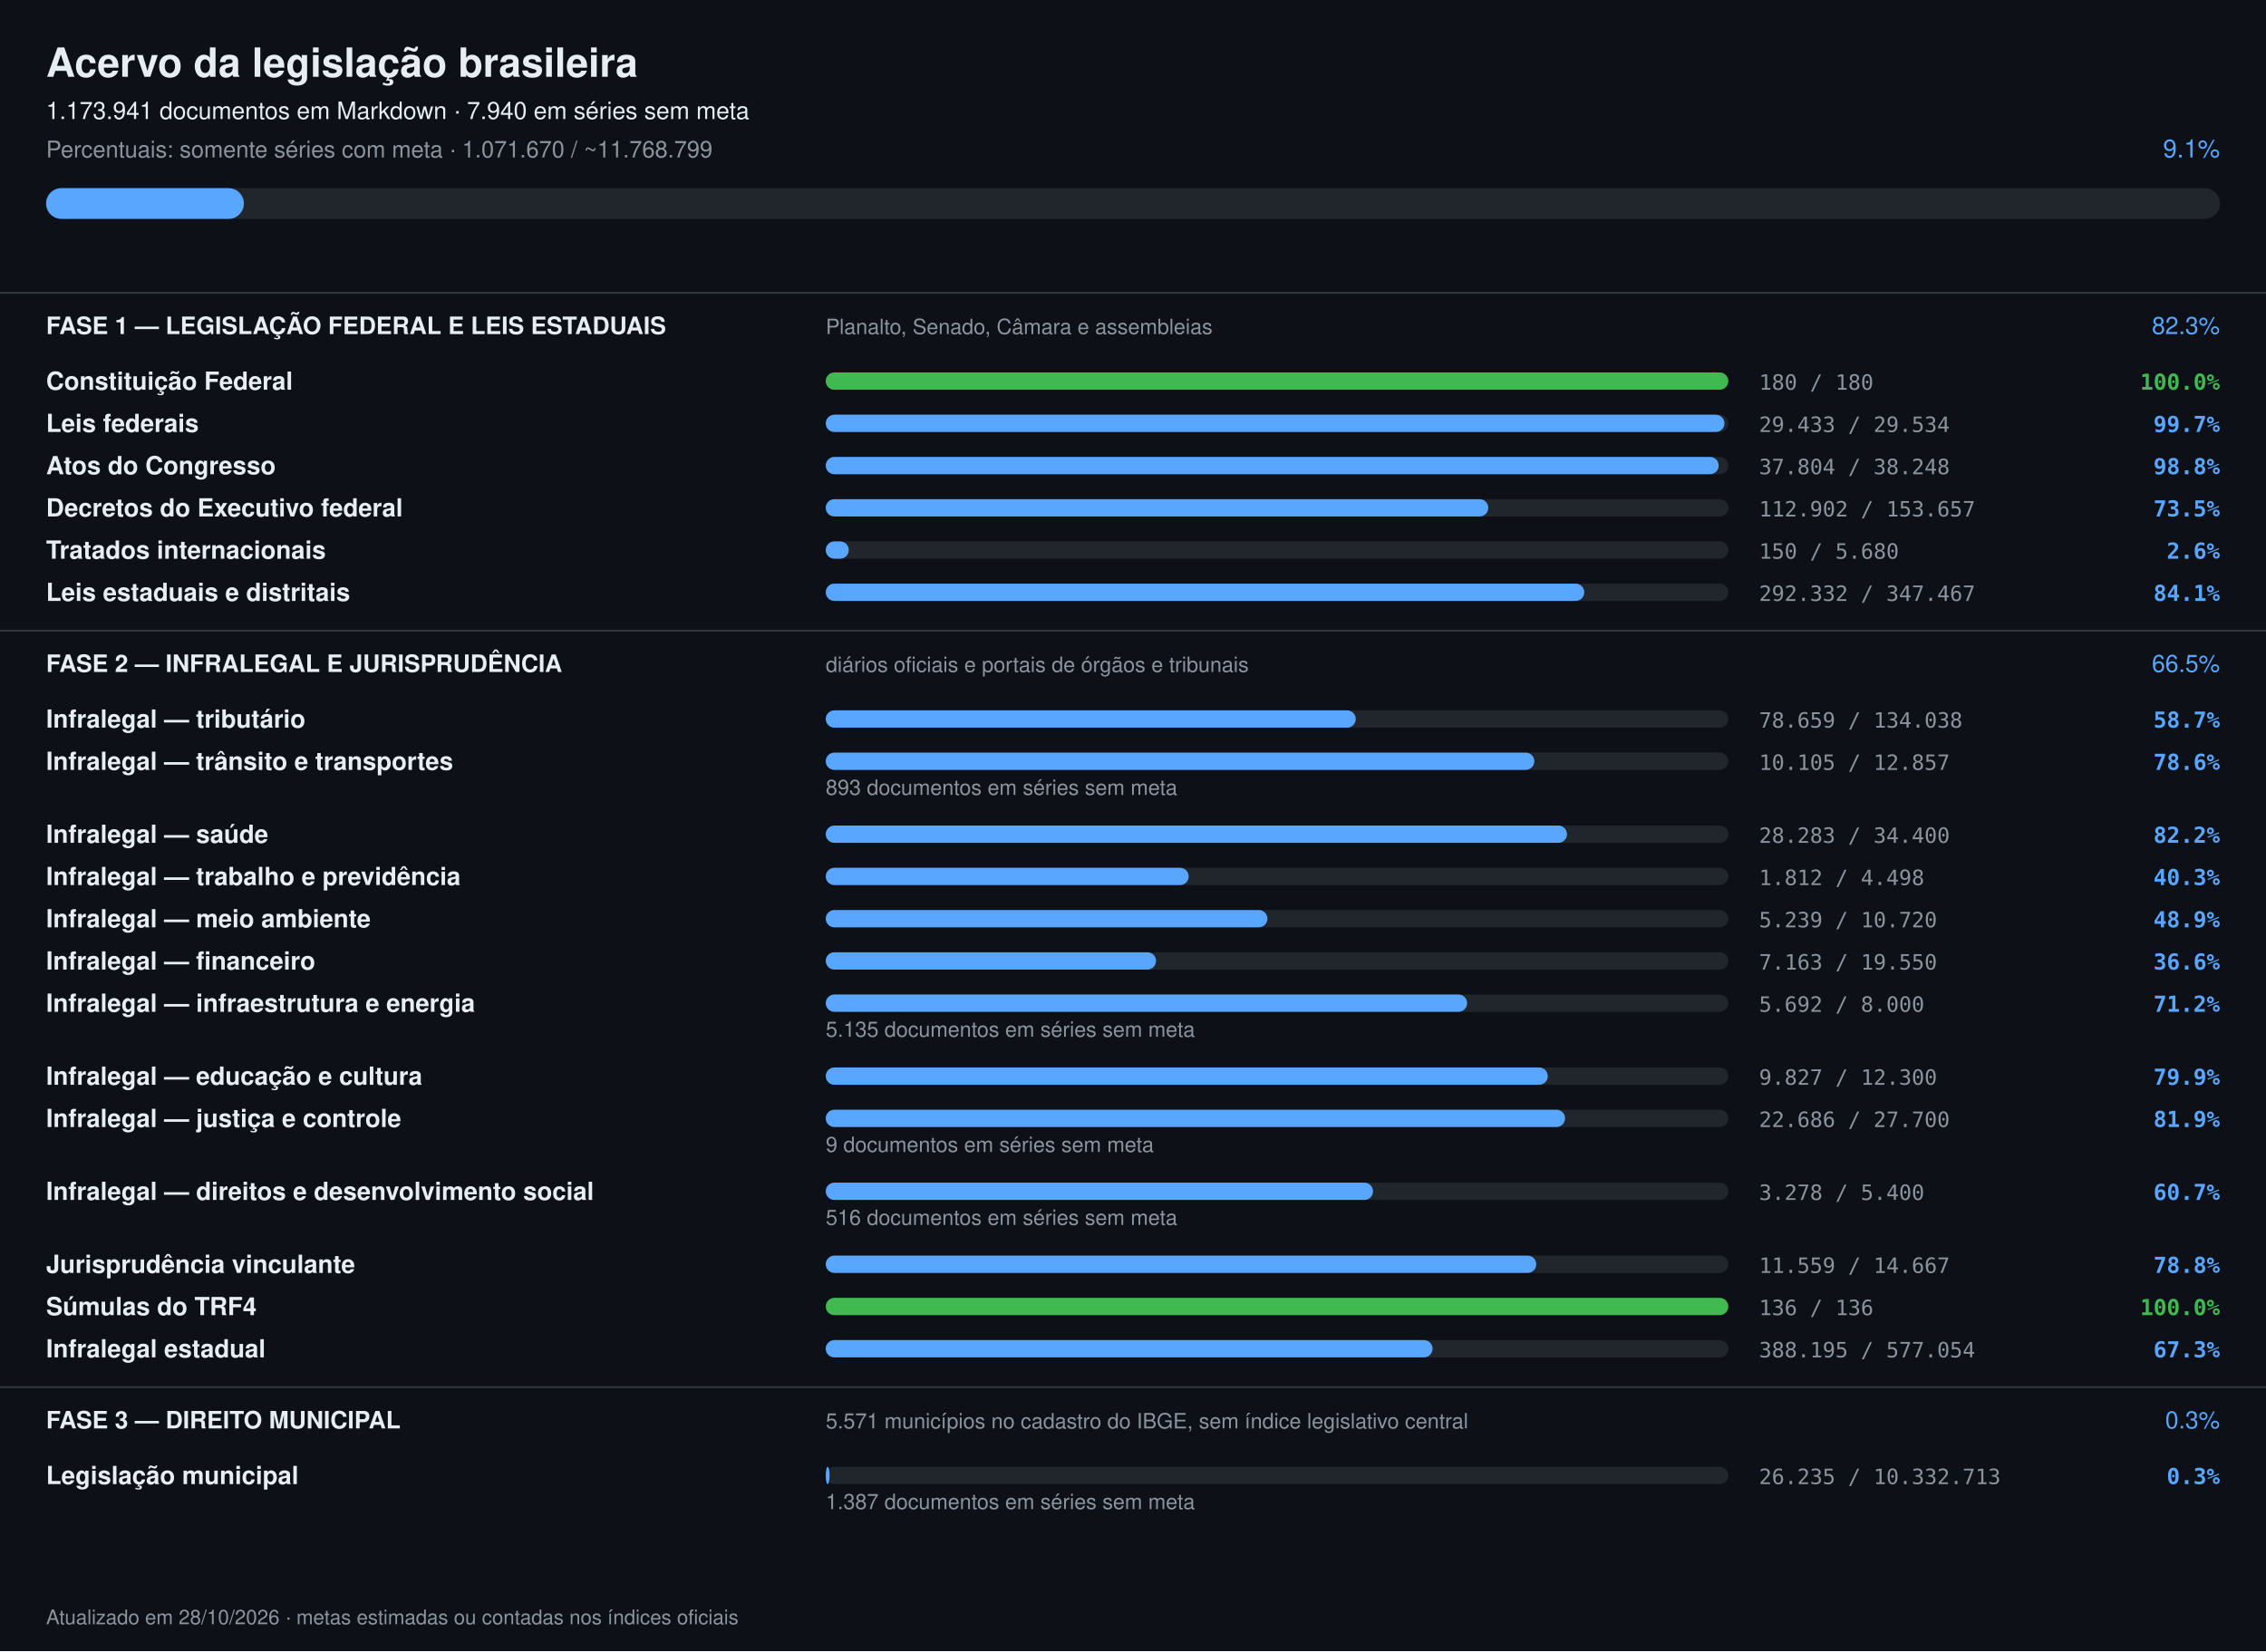
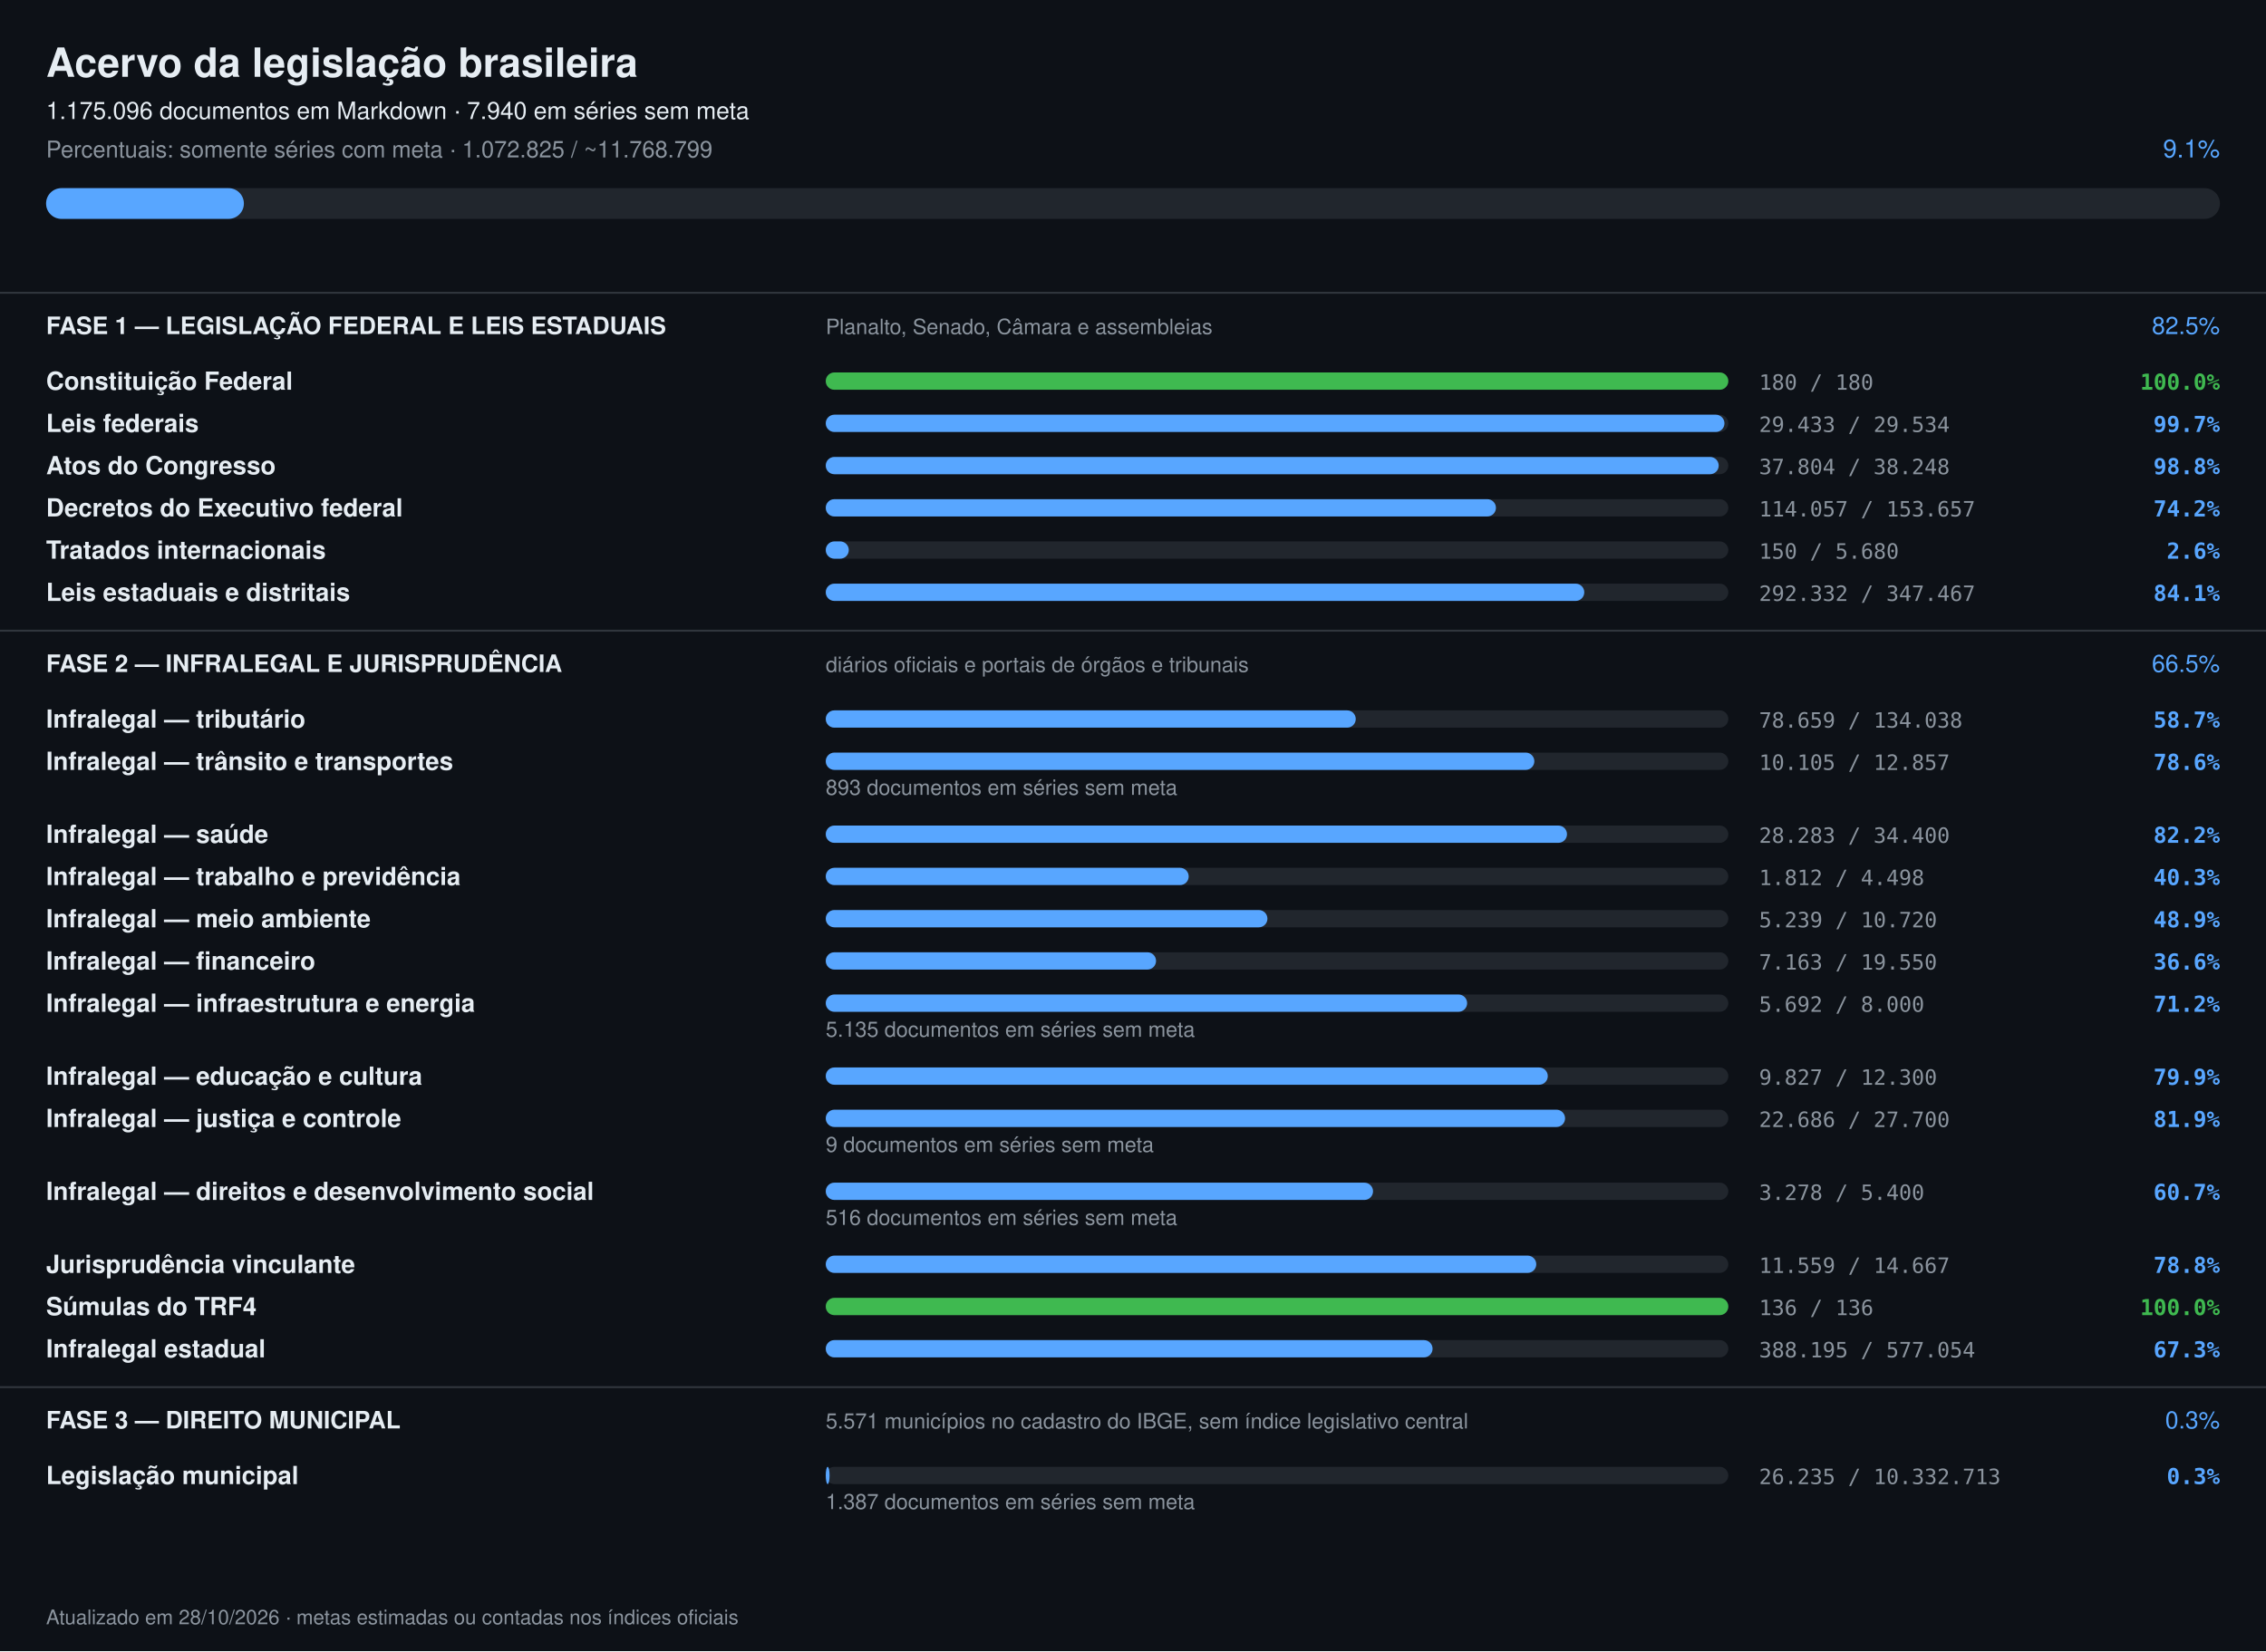
<svg xmlns="http://www.w3.org/2000/svg" width="1180" height="860" viewBox="0 0 1180 860" font-family="-apple-system,Segoe UI,Helvetica,Arial,sans-serif">
  <rect width="1180" height="860" fill="#0d1117" />
  <text x="24" y="40" font-size="21" font-weight="700" fill="#e6edf3">Acervo da legislação brasileira</text>
-   <text x="24" y="62" font-size="12.5" fill="#e6edf3">1.173.941 documentos em Markdown · 7.940 em séries sem meta</text>
-   <text x="24" y="82" font-size="12" fill="#8b949e">Percentuais: somente séries com meta · 1.071.670 / ~11.768.799</text>
+   <text x="24" y="62" font-size="12.5" fill="#e6edf3">1.175.096 documentos em Markdown · 7.940 em séries sem meta</text>
+   <text x="24" y="82" font-size="12" fill="#8b949e">Percentuais: somente séries com meta · 1.072.825 / ~11.768.799</text>
  <text x="1156" y="82" font-size="13" text-anchor="end" fill="#58a6ff">9.1%</text>
  <rect x="24" y="98" width="1132" height="16" rx="8" fill="#21262d" />
  <rect x="24" y="98" width="103" height="16" rx="8" fill="#58a6ff" />
  <rect x="0" y="152" width="1180" height="1" fill="#30363d" />
  <text x="24" y="174" font-size="12.5" font-weight="700" fill="#e6edf3">FASE 1 — LEGISLAÇÃO FEDERAL E LEIS ESTADUAIS</text>
  <text x="430" y="174" font-size="11" fill="#8b949e">Planalto, Senado, Câmara e assembleias</text>
-   <text x="1156" y="174" font-size="12.5" text-anchor="end" fill="#58a6ff">82.3%</text>
+   <text x="1156" y="174" font-size="12.5" text-anchor="end" fill="#58a6ff">82.5%</text>
  <text x="24" y="203" font-size="13" font-weight="600" fill="#e6edf3">Constituição Federal</text>
  <rect x="430" y="194" width="470" height="9" rx="4.5" fill="#21262d" />
  <rect x="430" y="194" width="470" height="9" rx="4.5" fill="#3fb950" />
  <text x="916" y="203" font-size="11" fill="#8b949e" font-family="ui-monospace,monospace">180 / 180</text>
  <text x="1156" y="203" font-size="11.5" text-anchor="end" font-weight="600" fill="#3fb950" font-family="ui-monospace,monospace">100.0%</text>
  <text x="24" y="225" font-size="13" font-weight="600" fill="#e6edf3">Leis federais</text>
  <rect x="430" y="216" width="470" height="9" rx="4.5" fill="#21262d" />
  <rect x="430" y="216" width="468" height="9" rx="4.5" fill="#58a6ff" />
  <text x="916" y="225" font-size="11" fill="#8b949e" font-family="ui-monospace,monospace">29.433 / 29.534</text>
  <text x="1156" y="225" font-size="11.5" text-anchor="end" font-weight="600" fill="#58a6ff" font-family="ui-monospace,monospace">99.7%</text>
  <text x="24" y="247" font-size="13" font-weight="600" fill="#e6edf3">Atos do Congresso</text>
  <rect x="430" y="238" width="470" height="9" rx="4.5" fill="#21262d" />
  <rect x="430" y="238" width="465" height="9" rx="4.5" fill="#58a6ff" />
  <text x="916" y="247" font-size="11" fill="#8b949e" font-family="ui-monospace,monospace">37.804 / 38.248</text>
  <text x="1156" y="247" font-size="11.5" text-anchor="end" font-weight="600" fill="#58a6ff" font-family="ui-monospace,monospace">98.8%</text>
  <text x="24" y="269" font-size="13" font-weight="600" fill="#e6edf3">Decretos do Executivo federal</text>
  <rect x="430" y="260" width="470" height="9" rx="4.5" fill="#21262d" />
-   <rect x="430" y="260" width="345" height="9" rx="4.5" fill="#58a6ff" />
-   <text x="916" y="269" font-size="11" fill="#8b949e" font-family="ui-monospace,monospace">112.902 / 153.657</text>
-   <text x="1156" y="269" font-size="11.5" text-anchor="end" font-weight="600" fill="#58a6ff" font-family="ui-monospace,monospace">73.5%</text>
+   <rect x="430" y="260" width="349" height="9" rx="4.5" fill="#58a6ff" />
+   <text x="916" y="269" font-size="11" fill="#8b949e" font-family="ui-monospace,monospace">114.057 / 153.657</text>
+   <text x="1156" y="269" font-size="11.5" text-anchor="end" font-weight="600" fill="#58a6ff" font-family="ui-monospace,monospace">74.2%</text>
  <text x="24" y="291" font-size="13" font-weight="600" fill="#e6edf3">Tratados internacionais</text>
  <rect x="430" y="282" width="470" height="9" rx="4.5" fill="#21262d" />
  <rect x="430" y="282" width="12" height="9" rx="4.5" fill="#58a6ff" />
  <text x="916" y="291" font-size="11" fill="#8b949e" font-family="ui-monospace,monospace">150 / 5.680</text>
  <text x="1156" y="291" font-size="11.5" text-anchor="end" font-weight="600" fill="#58a6ff" font-family="ui-monospace,monospace">2.6%</text>
  <text x="24" y="313" font-size="13" font-weight="600" fill="#e6edf3">Leis estaduais e distritais</text>
  <rect x="430" y="304" width="470" height="9" rx="4.5" fill="#21262d" />
  <rect x="430" y="304" width="395" height="9" rx="4.5" fill="#58a6ff" />
  <text x="916" y="313" font-size="11" fill="#8b949e" font-family="ui-monospace,monospace">292.332 / 347.467</text>
  <text x="1156" y="313" font-size="11.5" text-anchor="end" font-weight="600" fill="#58a6ff" font-family="ui-monospace,monospace">84.1%</text>
  <rect x="0" y="328" width="1180" height="1" fill="#30363d" />
  <text x="24" y="350" font-size="12.5" font-weight="700" fill="#e6edf3">FASE 2 — INFRALEGAL E JURISPRUDÊNCIA</text>
  <text x="430" y="350" font-size="11" fill="#8b949e">diários oficiais e portais de órgãos e tribunais</text>
  <text x="1156" y="350" font-size="12.5" text-anchor="end" fill="#58a6ff">66.5%</text>
  <text x="24" y="379" font-size="13" font-weight="600" fill="#e6edf3">Infralegal — tributário</text>
  <rect x="430" y="370" width="470" height="9" rx="4.5" fill="#21262d" />
  <rect x="430" y="370" width="276" height="9" rx="4.5" fill="#58a6ff" />
  <text x="916" y="379" font-size="11" fill="#8b949e" font-family="ui-monospace,monospace">78.659 / 134.038</text>
  <text x="1156" y="379" font-size="11.5" text-anchor="end" font-weight="600" fill="#58a6ff" font-family="ui-monospace,monospace">58.7%</text>
  <text x="24" y="401" font-size="13" font-weight="600" fill="#e6edf3">Infralegal — trânsito e transportes</text>
  <rect x="430" y="392" width="470" height="9" rx="4.5" fill="#21262d" />
  <rect x="430" y="392" width="369" height="9" rx="4.5" fill="#58a6ff" />
  <text x="916" y="401" font-size="11" fill="#8b949e" font-family="ui-monospace,monospace">10.105 / 12.857</text>
  <text x="1156" y="401" font-size="11.5" text-anchor="end" font-weight="600" fill="#58a6ff" font-family="ui-monospace,monospace">78.6%</text>
  <text x="430" y="414" font-size="11" fill="#8b949e">893 documentos em séries sem meta</text>
  <text x="24" y="439" font-size="13" font-weight="600" fill="#e6edf3">Infralegal — saúde</text>
  <rect x="430" y="430" width="470" height="9" rx="4.5" fill="#21262d" />
  <rect x="430" y="430" width="386" height="9" rx="4.5" fill="#58a6ff" />
  <text x="916" y="439" font-size="11" fill="#8b949e" font-family="ui-monospace,monospace">28.283 / 34.400</text>
  <text x="1156" y="439" font-size="11.5" text-anchor="end" font-weight="600" fill="#58a6ff" font-family="ui-monospace,monospace">82.2%</text>
  <text x="24" y="461" font-size="13" font-weight="600" fill="#e6edf3">Infralegal — trabalho e previdência</text>
  <rect x="430" y="452" width="470" height="9" rx="4.5" fill="#21262d" />
  <rect x="430" y="452" width="189" height="9" rx="4.5" fill="#58a6ff" />
  <text x="916" y="461" font-size="11" fill="#8b949e" font-family="ui-monospace,monospace">1.812 / 4.498</text>
  <text x="1156" y="461" font-size="11.5" text-anchor="end" font-weight="600" fill="#58a6ff" font-family="ui-monospace,monospace">40.3%</text>
  <text x="24" y="483" font-size="13" font-weight="600" fill="#e6edf3">Infralegal — meio ambiente</text>
  <rect x="430" y="474" width="470" height="9" rx="4.5" fill="#21262d" />
  <rect x="430" y="474" width="230" height="9" rx="4.5" fill="#58a6ff" />
  <text x="916" y="483" font-size="11" fill="#8b949e" font-family="ui-monospace,monospace">5.239 / 10.720</text>
  <text x="1156" y="483" font-size="11.5" text-anchor="end" font-weight="600" fill="#58a6ff" font-family="ui-monospace,monospace">48.9%</text>
  <text x="24" y="505" font-size="13" font-weight="600" fill="#e6edf3">Infralegal — financeiro</text>
  <rect x="430" y="496" width="470" height="9" rx="4.5" fill="#21262d" />
  <rect x="430" y="496" width="172" height="9" rx="4.5" fill="#58a6ff" />
  <text x="916" y="505" font-size="11" fill="#8b949e" font-family="ui-monospace,monospace">7.163 / 19.550</text>
  <text x="1156" y="505" font-size="11.5" text-anchor="end" font-weight="600" fill="#58a6ff" font-family="ui-monospace,monospace">36.6%</text>
  <text x="24" y="527" font-size="13" font-weight="600" fill="#e6edf3">Infralegal — infraestrutura e energia</text>
  <rect x="430" y="518" width="470" height="9" rx="4.5" fill="#21262d" />
  <rect x="430" y="518" width="334" height="9" rx="4.5" fill="#58a6ff" />
  <text x="916" y="527" font-size="11" fill="#8b949e" font-family="ui-monospace,monospace">5.692 / 8.000</text>
  <text x="1156" y="527" font-size="11.5" text-anchor="end" font-weight="600" fill="#58a6ff" font-family="ui-monospace,monospace">71.2%</text>
  <text x="430" y="540" font-size="11" fill="#8b949e">5.135 documentos em séries sem meta</text>
  <text x="24" y="565" font-size="13" font-weight="600" fill="#e6edf3">Infralegal — educação e cultura</text>
  <rect x="430" y="556" width="470" height="9" rx="4.5" fill="#21262d" />
  <rect x="430" y="556" width="376" height="9" rx="4.5" fill="#58a6ff" />
  <text x="916" y="565" font-size="11" fill="#8b949e" font-family="ui-monospace,monospace">9.827 / 12.300</text>
  <text x="1156" y="565" font-size="11.5" text-anchor="end" font-weight="600" fill="#58a6ff" font-family="ui-monospace,monospace">79.9%</text>
  <text x="24" y="587" font-size="13" font-weight="600" fill="#e6edf3">Infralegal — justiça e controle</text>
  <rect x="430" y="578" width="470" height="9" rx="4.5" fill="#21262d" />
  <rect x="430" y="578" width="385" height="9" rx="4.5" fill="#58a6ff" />
  <text x="916" y="587" font-size="11" fill="#8b949e" font-family="ui-monospace,monospace">22.686 / 27.700</text>
  <text x="1156" y="587" font-size="11.5" text-anchor="end" font-weight="600" fill="#58a6ff" font-family="ui-monospace,monospace">81.9%</text>
  <text x="430" y="600" font-size="11" fill="#8b949e">9 documentos em séries sem meta</text>
  <text x="24" y="625" font-size="13" font-weight="600" fill="#e6edf3">Infralegal — direitos e desenvolvimento social</text>
  <rect x="430" y="616" width="470" height="9" rx="4.5" fill="#21262d" />
  <rect x="430" y="616" width="285" height="9" rx="4.5" fill="#58a6ff" />
  <text x="916" y="625" font-size="11" fill="#8b949e" font-family="ui-monospace,monospace">3.278 / 5.400</text>
  <text x="1156" y="625" font-size="11.5" text-anchor="end" font-weight="600" fill="#58a6ff" font-family="ui-monospace,monospace">60.7%</text>
  <text x="430" y="638" font-size="11" fill="#8b949e">516 documentos em séries sem meta</text>
  <text x="24" y="663" font-size="13" font-weight="600" fill="#e6edf3">Jurisprudência vinculante</text>
  <rect x="430" y="654" width="470" height="9" rx="4.5" fill="#21262d" />
  <rect x="430" y="654" width="370" height="9" rx="4.5" fill="#58a6ff" />
  <text x="916" y="663" font-size="11" fill="#8b949e" font-family="ui-monospace,monospace">11.559 / 14.667</text>
  <text x="1156" y="663" font-size="11.5" text-anchor="end" font-weight="600" fill="#58a6ff" font-family="ui-monospace,monospace">78.8%</text>
  <text x="24" y="685" font-size="13" font-weight="600" fill="#e6edf3">Súmulas do TRF4</text>
  <rect x="430" y="676" width="470" height="9" rx="4.5" fill="#21262d" />
  <rect x="430" y="676" width="470" height="9" rx="4.5" fill="#3fb950" />
  <text x="916" y="685" font-size="11" fill="#8b949e" font-family="ui-monospace,monospace">136 / 136</text>
  <text x="1156" y="685" font-size="11.5" text-anchor="end" font-weight="600" fill="#3fb950" font-family="ui-monospace,monospace">100.0%</text>
  <text x="24" y="707" font-size="13" font-weight="600" fill="#e6edf3">Infralegal estadual</text>
  <rect x="430" y="698" width="470" height="9" rx="4.5" fill="#21262d" />
  <rect x="430" y="698" width="316" height="9" rx="4.5" fill="#58a6ff" />
  <text x="916" y="707" font-size="11" fill="#8b949e" font-family="ui-monospace,monospace">388.195 / 577.054</text>
  <text x="1156" y="707" font-size="11.5" text-anchor="end" font-weight="600" fill="#58a6ff" font-family="ui-monospace,monospace">67.3%</text>
  <rect x="0" y="722" width="1180" height="1" fill="#30363d" />
  <text x="24" y="744" font-size="12.5" font-weight="700" fill="#e6edf3">FASE 3 — DIREITO MUNICIPAL</text>
  <text x="430" y="744" font-size="11" fill="#8b949e">5.571 municípios no cadastro do IBGE, sem índice legislativo central</text>
  <text x="1156" y="744" font-size="12.5" text-anchor="end" fill="#58a6ff">0.3%</text>
  <text x="24" y="773" font-size="13" font-weight="600" fill="#e6edf3">Legislação municipal</text>
  <rect x="430" y="764" width="470" height="9" rx="4.5" fill="#21262d" />
  <rect x="430" y="764" width="2" height="9" rx="4.5" fill="#58a6ff" />
  <text x="916" y="773" font-size="11" fill="#8b949e" font-family="ui-monospace,monospace">26.235 / 10.332.713</text>
  <text x="1156" y="773" font-size="11.5" text-anchor="end" font-weight="600" fill="#58a6ff" font-family="ui-monospace,monospace">0.3%</text>
  <text x="430" y="786" font-size="11" fill="#8b949e">1.387 documentos em séries sem meta</text>
  <text x="24" y="846" font-size="10.5" fill="#8b949e">Atualizado em 28/10/2026 · metas estimadas ou contadas nos índices oficiais</text>
</svg>
